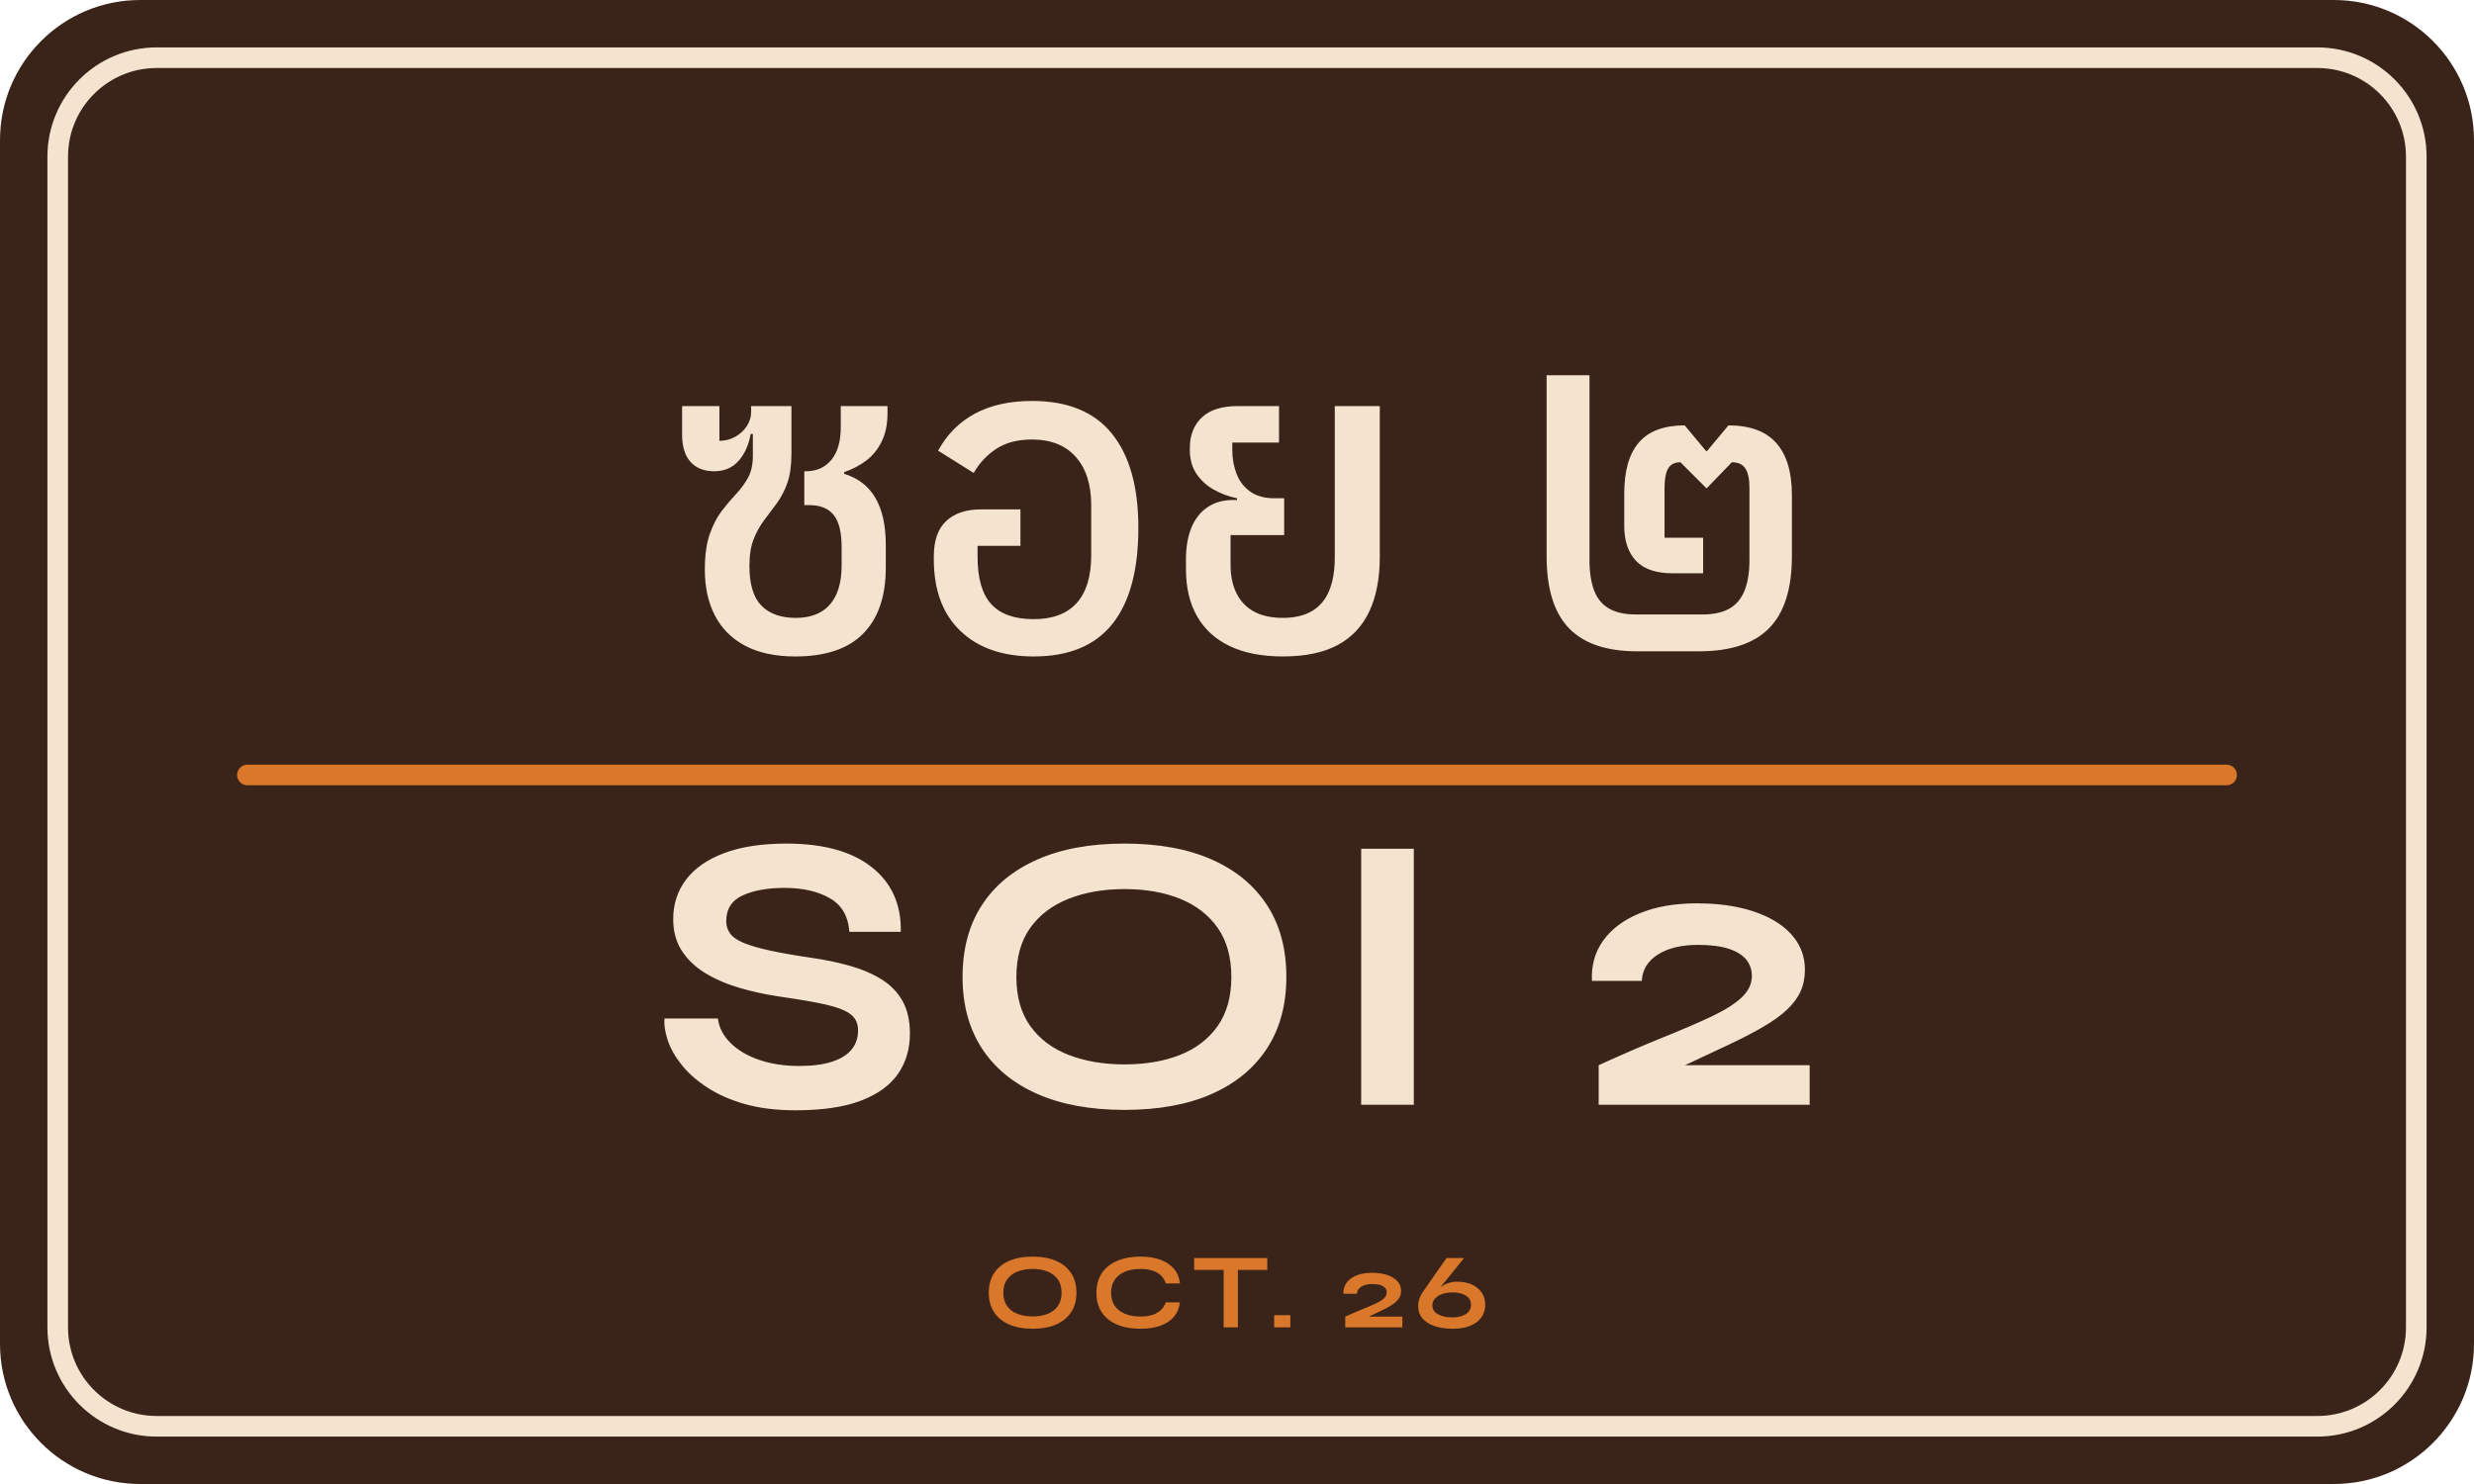
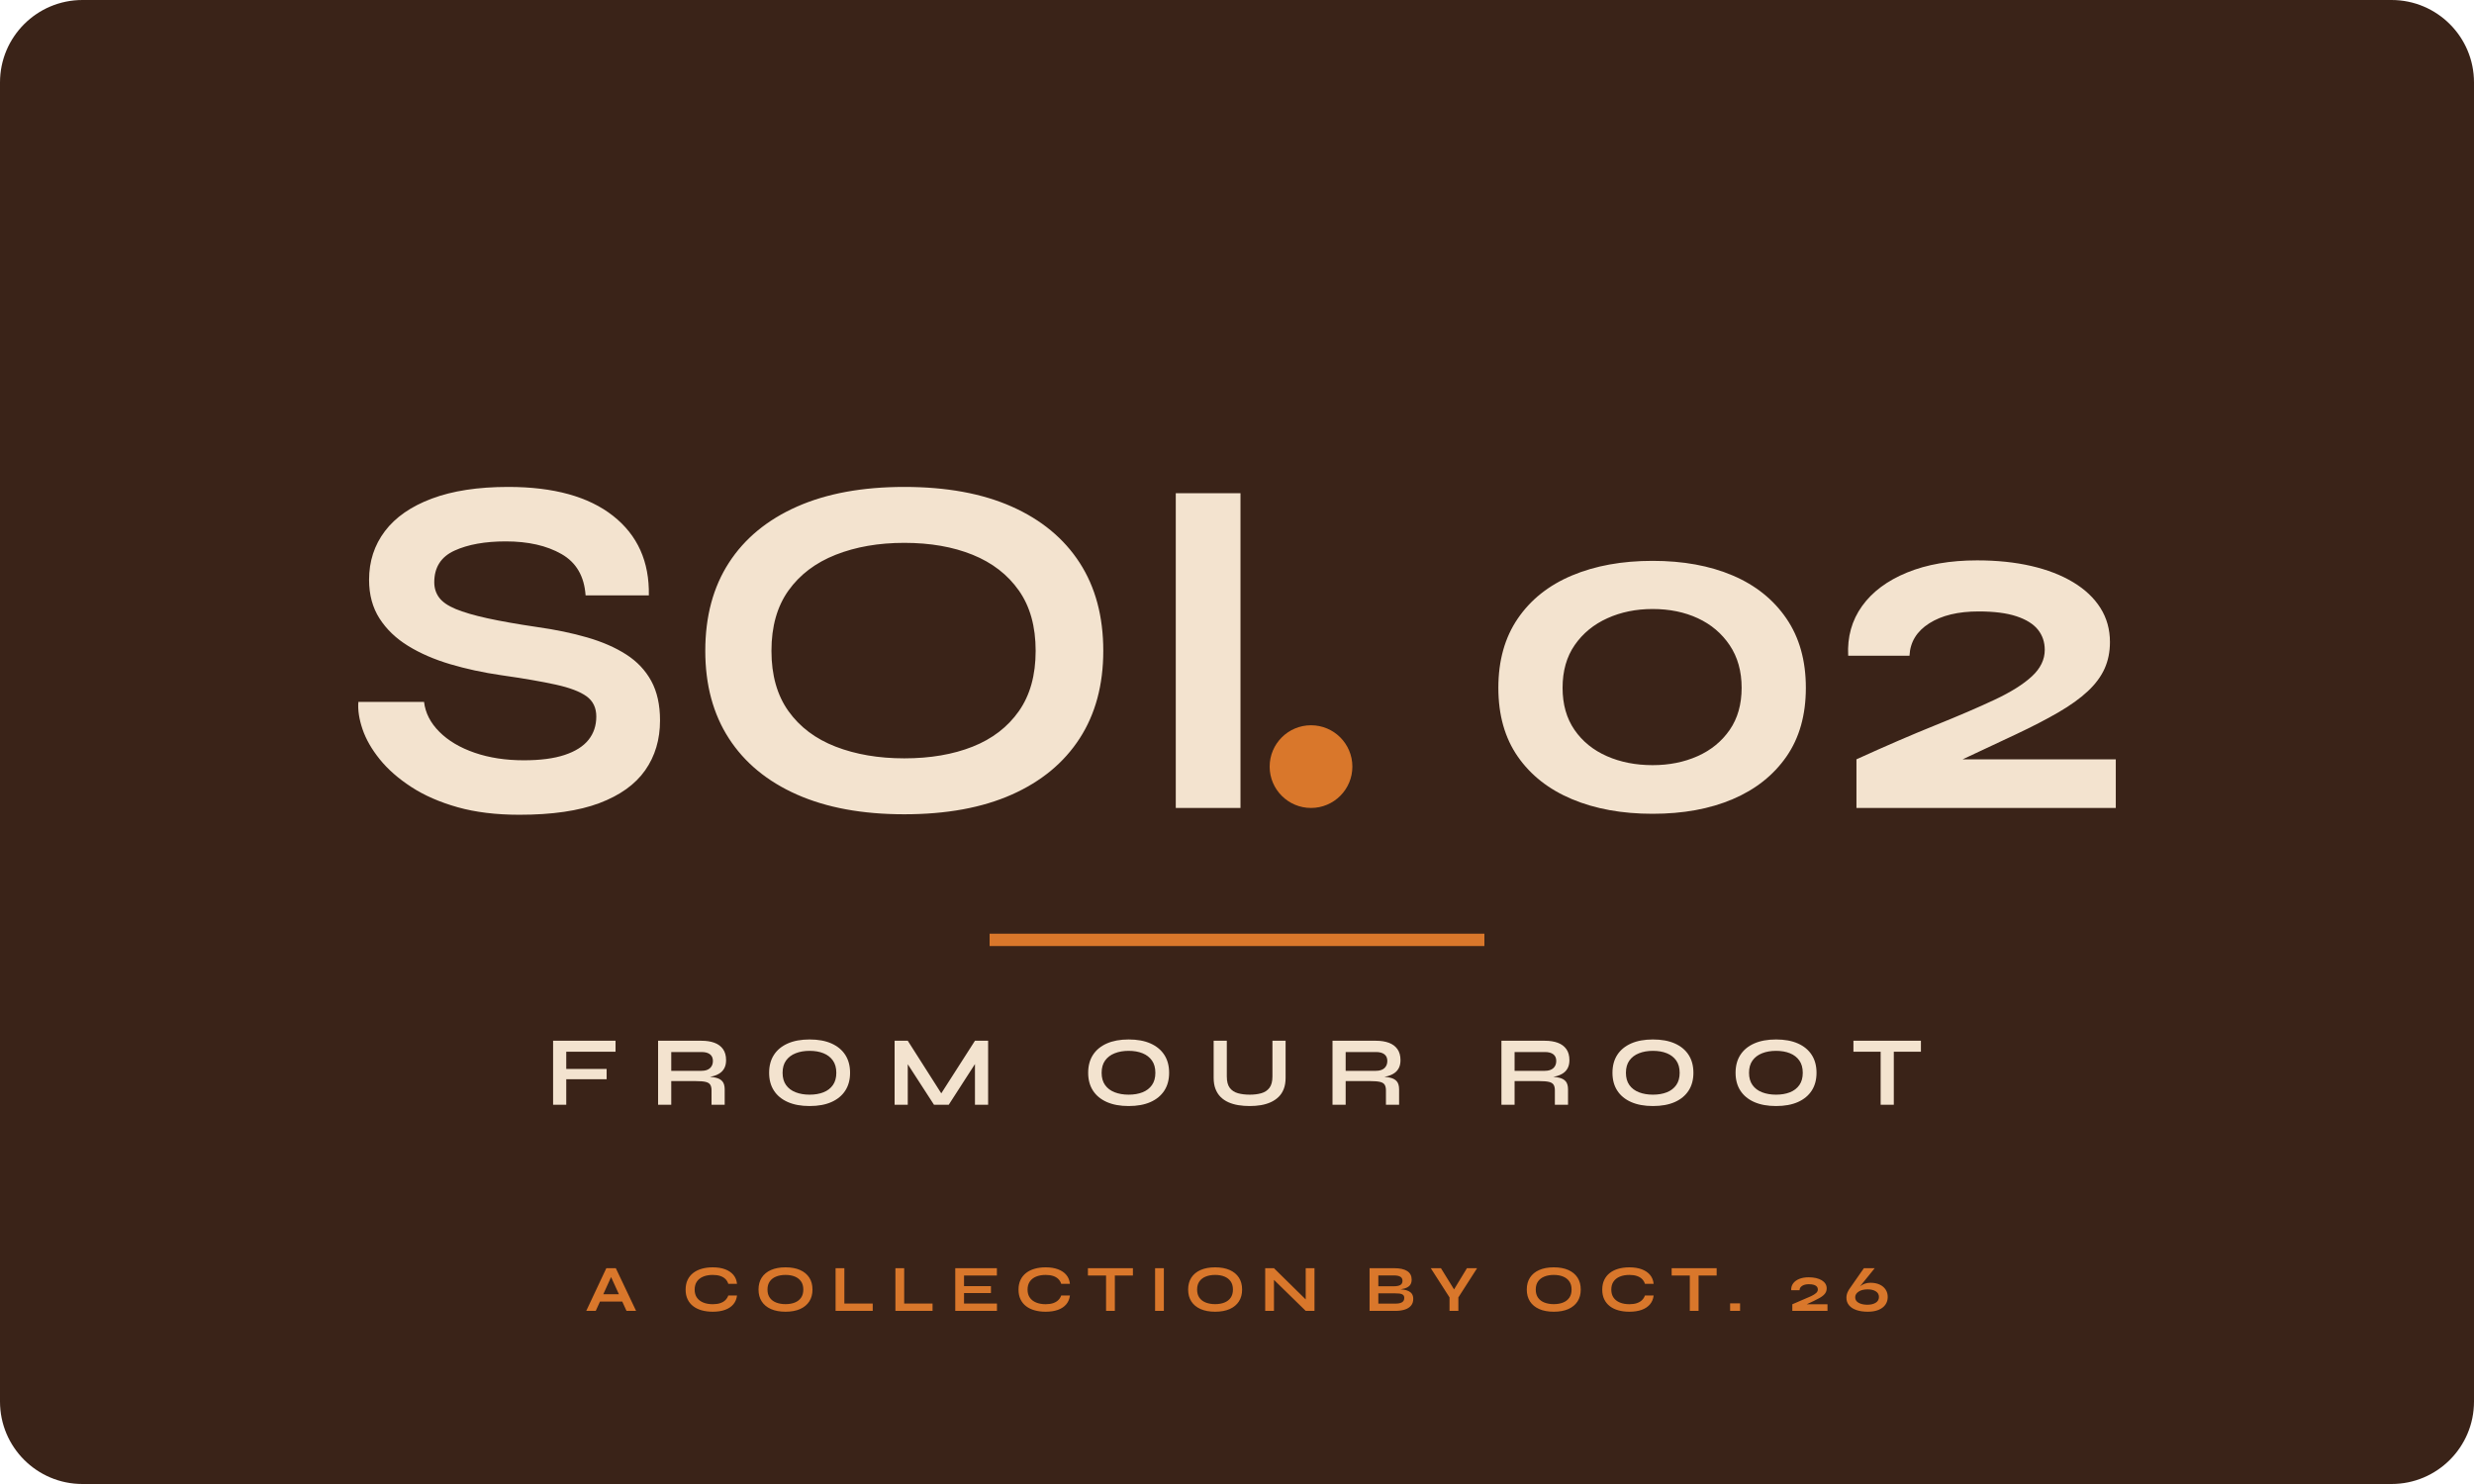
<svg xmlns="http://www.w3.org/2000/svg" viewBox="0 0 600 360" width="600" height="360">
-   <rect width="600" height="360" rx="34" fill="#3A2318" />
-   <rect x="14" y="14" width="572" height="332" rx="24" fill="none" stroke="#F3E3CF" stroke-width="5" />
-   <line x1="60" y1="188" x2="540" y2="188" stroke="#D9772B" stroke-width="5" stroke-linecap="round" />
-   <path transform="translate(162.20,158.00)" d="M30.68 1.248Q23.4 1.248 18.512 -1.352Q13.624 -3.952 11.18 -8.684Q8.736 -13.416 8.736 -19.76Q8.736 -25.064 9.932 -28.444Q11.128 -31.824 12.844 -34.06Q14.56 -36.296 16.276 -38.116Q17.992 -39.936 19.188 -42.068Q20.384 -44.2 20.384 -47.424V-52.728H19.864Q19.136 -48.672 16.9 -46.176Q14.664 -43.68 11.024 -43.68Q7.28 -43.68 5.252 -45.968Q3.224 -48.256 3.224 -52.52V-59.488H12.272V-51.064Q14.352 -51.064 16.12 -52.052Q17.888 -53.04 18.928 -54.652Q19.968 -56.264 19.968 -58.032V-59.488H29.744V-47.944Q29.744 -43.68 28.756 -40.872Q27.768 -38.064 26.208 -35.932Q24.648 -33.8 23.14 -31.824Q21.632 -29.848 20.592 -27.248Q19.552 -24.648 19.552 -20.696Q19.552 -14.04 22.464 -11.076Q25.376 -8.112 30.784 -8.112Q34.32 -8.112 36.816 -9.516Q39.312 -10.92 40.612 -13.78Q41.912 -16.64 41.912 -20.904V-25.272Q41.912 -30.68 39.988 -33.072Q38.064 -35.464 34.112 -35.464H32.864V-43.68H33.28Q37.128 -43.68 39.416 -46.436Q41.704 -49.192 41.704 -54.392V-59.488H53.04V-57.72Q53.04 -53.768 51.636 -50.908Q50.232 -48.048 47.892 -46.28Q45.552 -44.512 42.536 -43.472V-43.056Q47.632 -41.496 50.128 -37.18Q52.624 -32.864 52.624 -25.792V-20.28Q52.624 -9.88 47.164 -4.316Q41.704 1.248 30.68 1.248ZM88.504 1.248Q77.168 1.248 70.72 -4.94Q64.272 -11.128 64.272 -22.256V-23.088Q64.272 -28.808 67.288 -31.616Q70.304 -34.424 75.608 -34.424H85.28V-25.584H74.88V-22.984Q74.88 -15.08 78.208 -11.44Q81.536 -7.8 88.504 -7.8Q95.368 -7.8 98.904 -11.7Q102.44 -15.6 102.44 -23.296V-35.464Q102.44 -42.952 98.696 -47.164Q94.952 -51.376 88.088 -51.376Q82.888 -51.376 79.456 -49.14Q76.024 -46.904 73.944 -43.264L65.312 -48.672Q68.536 -54.6 74.256 -57.668Q79.976 -60.736 88.088 -60.736Q101.088 -60.736 107.484 -52.78Q113.88 -44.824 113.88 -29.952Q113.88 -14.56 107.588 -6.656Q101.296 1.248 88.504 1.248ZM148.928 1.248Q141.336 1.248 136.084 -1.248Q130.832 -3.744 128.128 -8.476Q125.424 -13.208 125.424 -19.864V-22.36Q125.424 -26.728 126.724 -29.952Q128.024 -33.176 130.624 -34.944Q133.224 -36.712 136.864 -36.712H137.8V-37.128Q134.784 -37.752 132.184 -39.208Q129.584 -40.664 127.972 -43.056Q126.36 -45.448 126.36 -48.88V-49.296Q126.36 -53.976 129.272 -56.732Q132.184 -59.488 137.904 -59.488H147.992V-50.648H136.656V-48.88Q136.656 -45.76 137.696 -43.056Q138.736 -40.352 141.024 -38.74Q143.312 -37.128 146.848 -37.128H149.24V-28.184H136.24V-21.008Q136.24 -16.952 137.696 -14.04Q139.152 -11.128 141.96 -9.62Q144.768 -8.112 148.928 -8.112Q153.192 -8.112 156.0 -9.776Q158.808 -11.44 160.16 -14.716Q161.512 -17.992 161.512 -22.776V-59.488H172.432V-22.984Q172.432 -15.08 169.884 -9.672Q167.336 -4.264 162.188 -1.508Q157.04 1.248 148.928 1.248ZM234.832 0.0Q223.704 0.0 218.296 -5.616Q212.888 -11.232 212.888 -23.088V-66.976H223.288V-22.152Q223.288 -17.68 224.432 -14.716Q225.576 -11.752 228.072 -10.348Q230.568 -8.944 234.416 -8.944H250.848Q254.696 -8.944 257.192 -10.348Q259.688 -11.752 260.884 -14.716Q262.08 -17.68 262.08 -22.152V-39.624Q262.08 -42.848 261.092 -44.356Q260.104 -45.864 257.816 -45.864L251.784 -39.624H251.576L245.336 -45.864Q243.256 -45.864 242.372 -44.356Q241.488 -42.848 241.488 -39.728V-27.56H250.848V-18.928H243.464Q237.432 -18.928 234.572 -21.944Q231.712 -24.96 231.712 -30.472V-38.272Q231.712 -46.592 235.3 -50.7Q238.888 -54.808 246.376 -54.808L251.576 -48.568H251.784L256.984 -54.808Q264.784 -54.808 268.58 -50.544Q272.376 -46.28 272.376 -37.856V-23.088Q272.376 -11.232 266.864 -5.616Q261.352 0.0 249.808 0.0Z" fill="#F3E3CF" />
-   <path transform="translate(157.89,268.00)" d="M3.264 -20.928H16.224Q16.608 -17.664 19.248 -15.024Q21.888 -12.384 26.208 -10.896Q30.528 -9.408 35.904 -9.408Q40.8 -9.408 43.968 -10.464Q47.136 -11.52 48.672 -13.44Q50.208 -15.36 50.208 -18.048Q50.208 -20.64 48.288 -22.032Q46.368 -23.424 42.24 -24.336Q38.112 -25.248 31.392 -26.208Q26.112 -26.976 21.408 -28.368Q16.704 -29.76 13.104 -31.968Q9.504 -34.176 7.44 -37.392Q5.376 -40.608 5.376 -45.024Q5.376 -50.496 8.496 -54.624Q11.616 -58.752 17.76 -61.056Q23.904 -63.36 32.832 -63.36Q46.272 -63.36 53.52 -57.648Q60.768 -51.936 60.576 -41.952H48.096Q47.712 -47.616 43.344 -50.112Q38.976 -52.608 32.352 -52.608Q26.208 -52.608 22.224 -50.784Q18.24 -48.96 18.24 -44.544Q18.24 -42.816 19.2 -41.52Q20.16 -40.224 22.464 -39.264Q24.768 -38.304 28.704 -37.44Q32.64 -36.576 38.496 -35.712Q43.968 -34.944 48.432 -33.648Q52.896 -32.352 56.112 -30.288Q59.328 -28.224 61.056 -25.056Q62.784 -21.888 62.784 -17.28Q62.784 -11.616 59.856 -7.44Q56.928 -3.264 50.832 -0.96Q44.736 1.344 35.04 1.344Q28.128 1.344 22.848 -0.144Q17.568 -1.632 13.728 -4.128Q9.888 -6.624 7.488 -9.6Q5.088 -12.576 4.08 -15.552Q3.072 -18.528 3.264 -20.928ZM114.816 1.248Q102.432 1.248 93.648 -2.64Q84.864 -6.528 80.208 -13.728Q75.552 -20.928 75.552 -31.008Q75.552 -41.184 80.208 -48.384Q84.864 -55.584 93.648 -59.472Q102.432 -63.36 114.816 -63.36Q127.296 -63.36 136.032 -59.472Q144.768 -55.584 149.424 -48.384Q154.08 -41.184 154.08 -31.008Q154.08 -20.928 149.424 -13.728Q144.768 -6.528 136.032 -2.64Q127.296 1.248 114.816 1.248ZM114.816 -9.792Q122.496 -9.792 128.304 -12.096Q134.112 -14.4 137.424 -19.104Q140.736 -23.808 140.736 -31.008Q140.736 -38.208 137.424 -42.912Q134.112 -47.616 128.304 -49.968Q122.496 -52.32 114.816 -52.32Q107.232 -52.32 101.28 -49.968Q95.328 -47.616 91.968 -42.912Q88.608 -38.208 88.608 -31.008Q88.608 -23.808 91.968 -19.104Q95.328 -14.4 101.28 -12.096Q107.232 -9.792 114.816 -9.792ZM172.224 -62.112H184.992V0.0H172.224ZM261.216 -14.496 245.664 -7.2 245.184 -9.6H280.992V0.0H229.824V-9.6Q238.464 -13.536 245.376 -16.32Q252.288 -19.104 257.088 -21.36Q261.888 -23.616 264.432 -25.968Q266.976 -28.32 266.976 -31.2Q266.976 -33.504 265.632 -35.184Q264.288 -36.864 261.408 -37.824Q258.528 -38.784 253.92 -38.784Q247.872 -38.784 244.176 -36.432Q240.48 -34.08 240.288 -30.048H228.192Q227.904 -35.616 230.928 -39.84Q233.952 -44.064 239.808 -46.464Q245.664 -48.864 253.632 -48.864Q259.488 -48.864 264.288 -47.76Q269.088 -46.656 272.592 -44.544Q276.096 -42.432 277.968 -39.456Q279.84 -36.48 279.84 -32.736Q279.84 -29.856 278.784 -27.504Q277.728 -25.152 275.472 -23.04Q273.216 -20.928 269.664 -18.864Q266.112 -16.8 261.216 -14.496Z" fill="#F3E3CF" />
-   <path transform="translate(238.42,322.00)" d="M12.012 0.338Q8.658 0.338 6.279 -0.715Q3.9 -1.768 2.639 -3.718Q1.378 -5.668 1.378 -8.398Q1.378 -11.154 2.639 -13.104Q3.9 -15.054 6.279 -16.107Q8.658 -17.16 12.012 -17.16Q15.392 -17.16 17.758 -16.107Q20.124 -15.054 21.385 -13.104Q22.646 -11.154 22.646 -8.398Q22.646 -5.668 21.385 -3.718Q20.124 -1.768 17.758 -0.715Q15.392 0.338 12.012 0.338ZM12.012 -2.652Q14.092 -2.652 15.665 -3.276Q17.238 -3.9 18.135 -5.174Q19.032 -6.448 19.032 -8.398Q19.032 -10.348 18.135 -11.622Q17.238 -12.896 15.665 -13.533Q14.092 -14.17 12.012 -14.17Q9.958 -14.17 8.346 -13.533Q6.734 -12.896 5.824 -11.622Q4.914 -10.348 4.914 -8.398Q4.914 -6.448 5.824 -5.174Q6.734 -3.9 8.346 -3.276Q9.958 -2.652 12.012 -2.652ZM47.736 -6.058Q47.502 -4.03 46.306 -2.6Q45.11 -1.17 43.056 -0.416Q41.002 0.338 38.168 0.338Q35.802 0.338 33.839 -0.208Q31.876 -0.754 30.459 -1.846Q29.042 -2.938 28.262 -4.563Q27.482 -6.188 27.482 -8.372Q27.482 -10.556 28.262 -12.194Q29.042 -13.832 30.459 -14.937Q31.876 -16.042 33.839 -16.601Q35.802 -17.16 38.168 -17.16Q41.002 -17.16 43.069 -16.38Q45.136 -15.6 46.332 -14.157Q47.528 -12.714 47.736 -10.66H44.304Q43.966 -11.752 43.173 -12.545Q42.38 -13.338 41.132 -13.754Q39.884 -14.17 38.168 -14.17Q36.036 -14.17 34.424 -13.507Q32.812 -12.844 31.928 -11.557Q31.044 -10.27 31.044 -8.372Q31.044 -6.5 31.928 -5.226Q32.812 -3.952 34.424 -3.289Q36.036 -2.626 38.168 -2.626Q39.884 -2.626 41.119 -3.042Q42.354 -3.458 43.147 -4.238Q43.94 -5.018 44.304 -6.058ZM51.194 -16.822H68.926V-13.936H51.194ZM58.344 -14.3H61.802V0.0H58.344ZM74.516 -2.964V0.0H70.59V-2.964ZM96.33 -3.926 92.118 -1.95 91.988 -2.6H101.686V0.0H87.828V-2.6Q90.168 -3.666 92.04 -4.42Q93.912 -5.174 95.212 -5.785Q96.512 -6.396 97.201 -7.033Q97.89 -7.67 97.89 -8.45Q97.89 -9.074 97.526 -9.529Q97.162 -9.984 96.382 -10.244Q95.602 -10.504 94.354 -10.504Q92.716 -10.504 91.715 -9.867Q90.714 -9.23 90.662 -8.138H87.386Q87.308 -9.646 88.127 -10.79Q88.946 -11.934 90.532 -12.584Q92.118 -13.234 94.276 -13.234Q95.862 -13.234 97.162 -12.935Q98.462 -12.636 99.411 -12.064Q100.36 -11.492 100.867 -10.686Q101.374 -9.88 101.374 -8.866Q101.374 -8.086 101.088 -7.449Q100.802 -6.812 100.191 -6.24Q99.58 -5.668 98.618 -5.109Q97.656 -4.55 96.33 -3.926ZM114.998 -11.076Q117.052 -11.076 118.586 -10.374Q120.12 -9.672 120.965 -8.385Q121.81 -7.098 121.784 -5.382Q121.758 -3.666 120.822 -2.379Q119.886 -1.092 118.144 -0.377Q116.402 0.338 113.958 0.338Q111.384 0.338 109.473 -0.312Q107.562 -0.962 106.522 -2.223Q105.482 -3.484 105.508 -5.252Q105.508 -5.876 105.703 -6.617Q105.898 -7.358 106.418 -8.216Q106.496 -8.372 106.873 -8.905Q107.25 -9.438 107.783 -10.218Q108.316 -10.998 108.94 -11.882Q109.564 -12.766 110.175 -13.65Q110.786 -14.534 111.293 -15.249Q111.8 -15.964 112.099 -16.393Q112.398 -16.822 112.398 -16.822H116.662L107.9 -6.006L106.886 -5.122Q107.9 -6.5 108.81 -7.605Q109.72 -8.71 110.643 -9.49Q111.566 -10.27 112.619 -10.673Q113.672 -11.076 114.998 -11.076ZM113.776 -2.418Q115.778 -2.418 117.039 -3.198Q118.3 -3.978 118.326 -5.434Q118.352 -6.89 117.117 -7.683Q115.882 -8.476 113.88 -8.476Q111.644 -8.476 110.318 -7.592Q108.992 -6.708 108.966 -5.408Q108.94 -3.952 110.305 -3.185Q111.67 -2.418 113.776 -2.418Z" fill="#D9772B" />
+   <rect width="600" height="360" rx="20" fill="#3A2318" />
+   <line x1="240.0" y1="228" x2="360.0" y2="228" stroke="#D9772B" stroke-width="3" />
+   <path transform="translate(82.90,196.00)" d="M4.012 -25.724H19.942Q20.414 -21.712 23.659 -18.467Q26.904 -15.222 32.214 -13.393Q37.524 -11.564 44.132 -11.564Q50.15 -11.564 54.044 -12.862Q57.938 -14.16 59.826 -16.52Q61.714 -18.88 61.714 -22.184Q61.714 -25.37 59.354 -27.081Q56.994 -28.792 51.92 -29.913Q46.846 -31.034 38.586 -32.214Q32.096 -33.158 26.314 -34.869Q20.532 -36.58 16.107 -39.294Q11.682 -42.008 9.145 -45.961Q6.608 -49.914 6.608 -55.342Q6.608 -62.068 10.443 -67.142Q14.278 -72.216 21.83 -75.048Q29.382 -77.88 40.356 -77.88Q56.876 -77.88 65.785 -70.859Q74.694 -63.838 74.458 -51.566H59.118Q58.646 -58.528 53.277 -61.596Q47.908 -64.664 39.766 -64.664Q32.214 -64.664 27.317 -62.422Q22.42 -60.18 22.42 -54.752Q22.42 -52.628 23.6 -51.035Q24.78 -49.442 27.612 -48.262Q30.444 -47.082 35.282 -46.02Q40.12 -44.958 47.318 -43.896Q54.044 -42.952 59.531 -41.359Q65.018 -39.766 68.971 -37.229Q72.924 -34.692 75.048 -30.798Q77.172 -26.904 77.172 -21.24Q77.172 -14.278 73.573 -9.145Q69.974 -4.012 62.481 -1.18Q54.988 1.652 43.07 1.652Q34.574 1.652 28.084 -0.177Q21.594 -2.006 16.874 -5.074Q12.154 -8.142 9.204 -11.8Q6.254 -15.458 5.015 -19.116Q3.776 -22.774 4.012 -25.724ZM136.408 1.534Q121.186 1.534 110.389 -3.245Q99.592 -8.024 93.869 -16.874Q88.146 -25.724 88.146 -38.114Q88.146 -50.622 93.869 -59.472Q99.592 -68.322 110.389 -73.101Q121.186 -77.88 136.408 -77.88Q151.748 -77.88 162.486 -73.101Q173.224 -68.322 178.947 -59.472Q184.67 -50.622 184.67 -38.114Q184.67 -25.724 178.947 -16.874Q173.224 -8.024 162.486 -3.245Q151.748 1.534 136.408 1.534ZM136.408 -12.036Q145.848 -12.036 152.987 -14.868Q160.126 -17.7 164.197 -23.482Q168.268 -29.264 168.268 -38.114Q168.268 -46.964 164.197 -52.746Q160.126 -58.528 152.987 -61.419Q145.848 -64.31 136.408 -64.31Q127.086 -64.31 119.77 -61.419Q112.454 -58.528 108.324 -52.746Q104.194 -46.964 104.194 -38.114Q104.194 -29.264 108.324 -23.482Q112.454 -17.7 119.77 -14.868Q127.086 -12.036 136.408 -12.036ZM202.252 -76.346H217.946V0.0H202.252Z" fill="#F3E3CF" />
+   <circle cx="317.95" cy="185.97" r="10.03" fill="#D9772B" />
+   <path transform="translate(357.13,196.00)" d="M43.66 1.416Q32.568 1.416 24.131 -2.124Q15.694 -5.664 10.974 -12.449Q6.254 -19.234 6.254 -29.146Q6.254 -39.058 10.974 -45.961Q15.694 -52.864 24.131 -56.404Q32.568 -59.944 43.66 -59.944Q54.752 -59.944 63.071 -56.404Q71.39 -52.864 76.11 -45.961Q80.83 -39.058 80.83 -29.146Q80.83 -19.234 76.11 -12.449Q71.39 -5.664 63.071 -2.124Q54.752 1.416 43.66 1.416ZM43.66 -10.384Q49.678 -10.384 54.575 -12.567Q59.472 -14.75 62.363 -18.939Q65.254 -23.128 65.254 -29.146Q65.254 -35.164 62.363 -39.471Q59.472 -43.778 54.634 -46.02Q49.796 -48.262 43.66 -48.262Q37.642 -48.262 32.686 -46.02Q27.73 -43.778 24.78 -39.53Q21.83 -35.282 21.83 -29.146Q21.83 -23.128 24.721 -18.939Q27.612 -14.75 32.568 -12.567Q37.524 -10.384 43.66 -10.384ZM131.688 -17.818 112.572 -8.85 111.982 -11.8H155.996V0.0H93.102V-11.8Q103.722 -16.638 112.218 -20.06Q120.714 -23.482 126.614 -26.255Q132.514 -29.028 135.641 -31.919Q138.768 -34.81 138.768 -38.35Q138.768 -41.182 137.116 -43.247Q135.464 -45.312 131.924 -46.492Q128.384 -47.672 122.72 -47.672Q115.286 -47.672 110.743 -44.781Q106.2 -41.89 105.964 -36.934H91.096Q90.742 -43.778 94.459 -48.97Q98.176 -54.162 105.374 -57.112Q112.572 -60.062 122.366 -60.062Q129.564 -60.062 135.464 -58.705Q141.364 -57.348 145.671 -54.752Q149.978 -52.156 152.279 -48.498Q154.58 -44.84 154.58 -40.238Q154.58 -36.698 153.282 -33.807Q151.984 -30.916 149.211 -28.32Q146.438 -25.724 142.072 -23.187Q137.706 -20.65 131.688 -17.818Z" fill="#F3E3CF" />
+   <path transform="translate(132.29,268.00)" d="M16.992 -15.528V-12.864H5.04V-8.688H14.832V-6.192H5.04V0.0H1.848V-15.528ZM27.312 0.0V-15.528H37.848Q39.648 -15.528 40.98 -15.036Q42.312 -14.544 43.056 -13.5Q43.8 -12.456 43.8 -10.824Q43.8 -9.72 43.416 -8.952Q43.032 -8.184 42.348 -7.704Q41.664 -7.224 40.776 -6.972Q39.888 -6.72 38.88 -6.648L38.544 -6.84Q40.224 -6.816 41.304 -6.564Q42.384 -6.312 42.924 -5.652Q43.464 -4.992 43.464 -3.696V0.0H40.272V-3.48Q40.272 -4.368 39.96 -4.86Q39.648 -5.352 38.844 -5.544Q38.04 -5.736 36.528 -5.736H30.504V0.0ZM30.504 -8.232H37.848Q39.192 -8.232 39.9 -8.88Q40.608 -9.528 40.608 -10.632Q40.608 -11.688 39.9 -12.24Q39.192 -12.792 37.848 -12.792H30.504ZM64.056 0.312Q60.96 0.312 58.764 -0.66Q56.568 -1.632 55.404 -3.432Q54.24 -5.232 54.24 -7.752Q54.24 -10.296 55.404 -12.096Q56.568 -13.896 58.764 -14.868Q60.96 -15.84 64.056 -15.84Q67.176 -15.84 69.36 -14.868Q71.544 -13.896 72.708 -12.096Q73.872 -10.296 73.872 -7.752Q73.872 -5.232 72.708 -3.432Q71.544 -1.632 69.36 -0.66Q67.176 0.312 64.056 0.312ZM64.056 -2.448Q65.976 -2.448 67.428 -3.024Q68.88 -3.6 69.708 -4.776Q70.536 -5.952 70.536 -7.752Q70.536 -9.552 69.708 -10.728Q68.88 -11.904 67.428 -12.492Q65.976 -13.08 64.056 -13.08Q62.16 -13.08 60.672 -12.492Q59.184 -11.904 58.344 -10.728Q57.504 -9.552 57.504 -7.752Q57.504 -5.952 58.344 -4.776Q59.184 -3.6 60.672 -3.024Q62.16 -2.448 64.056 -2.448ZM96.744 -1.584H95.232L104.16 -15.528H107.352V0.0H104.16V-11.28L104.928 -11.064L97.8 0.0H94.224L87.096 -11.016L87.864 -11.232V0.0H84.672V-15.528H87.864ZM141.432 0.312Q138.336 0.312 136.14 -0.66Q133.944 -1.632 132.78 -3.432Q131.616 -5.232 131.616 -7.752Q131.616 -10.296 132.78 -12.096Q133.944 -13.896 136.14 -14.868Q138.336 -15.84 141.432 -15.84Q144.552 -15.84 146.736 -14.868Q148.92 -13.896 150.084 -12.096Q151.248 -10.296 151.248 -7.752Q151.248 -5.232 150.084 -3.432Q148.92 -1.632 146.736 -0.66Q144.552 0.312 141.432 0.312ZM141.432 -2.448Q143.352 -2.448 144.804 -3.024Q146.256 -3.6 147.084 -4.776Q147.912 -5.952 147.912 -7.752Q147.912 -9.552 147.084 -10.728Q146.256 -11.904 144.804 -12.492Q143.352 -13.08 141.432 -13.08Q139.536 -13.08 138.048 -12.492Q136.56 -11.904 135.72 -10.728Q134.88 -9.552 134.88 -7.752Q134.88 -5.952 135.72 -4.776Q136.56 -3.6 138.048 -3.024Q139.536 -2.448 141.432 -2.448ZM176.304 -6.864V-15.528H179.496V-6.528Q179.496 -4.992 179.052 -3.84Q178.608 -2.688 177.792 -1.896Q176.976 -1.104 175.884 -0.612Q174.792 -0.12 173.508 0.096Q172.224 0.312 170.808 0.312Q169.344 0.312 168.024 0.096Q166.704 -0.12 165.612 -0.612Q164.52 -1.104 163.728 -1.896Q162.936 -2.688 162.492 -3.84Q162.048 -4.992 162.048 -6.528V-15.528H165.24V-6.864Q165.24 -5.04 165.96 -4.092Q166.68 -3.144 167.94 -2.796Q169.2 -2.448 170.808 -2.448Q172.368 -2.448 173.604 -2.796Q174.84 -3.144 175.572 -4.092Q176.304 -5.04 176.304 -6.864ZM190.872 0.0V-15.528H201.408Q203.208 -15.528 204.54 -15.036Q205.872 -14.544 206.616 -13.5Q207.36 -12.456 207.36 -10.824Q207.36 -9.72 206.976 -8.952Q206.592 -8.184 205.908 -7.704Q205.224 -7.224 204.336 -6.972Q203.448 -6.72 202.44 -6.648L202.104 -6.84Q203.784 -6.816 204.864 -6.564Q205.944 -6.312 206.484 -5.652Q207.024 -4.992 207.024 -3.696V0.0H203.832V-3.48Q203.832 -4.368 203.52 -4.86Q203.208 -5.352 202.404 -5.544Q201.6 -5.736 200.088 -5.736H194.064V0.0ZM194.064 -8.232H201.408Q202.752 -8.232 203.46 -8.88Q204.168 -9.528 204.168 -10.632Q204.168 -11.688 203.46 -12.24Q202.752 -12.792 201.408 -12.792H194.064ZM231.84 0.0V-15.528H242.376Q244.176 -15.528 245.508 -15.036Q246.84 -14.544 247.584 -13.5Q248.328 -12.456 248.328 -10.824Q248.328 -9.72 247.944 -8.952Q247.56 -8.184 246.876 -7.704Q246.192 -7.224 245.304 -6.972Q244.416 -6.72 243.408 -6.648L243.072 -6.84Q244.752 -6.816 245.832 -6.564Q246.912 -6.312 247.452 -5.652Q247.992 -4.992 247.992 -3.696V0.0H244.8V-3.48Q244.8 -4.368 244.488 -4.86Q244.176 -5.352 243.372 -5.544Q242.568 -5.736 241.056 -5.736H235.032V0.0ZM235.032 -8.232H242.376Q243.72 -8.232 244.428 -8.88Q245.136 -9.528 245.136 -10.632Q245.136 -11.688 244.428 -12.24Q243.72 -12.792 242.376 -12.792H235.032ZM268.584 0.312Q265.488 0.312 263.292 -0.66Q261.096 -1.632 259.932 -3.432Q258.768 -5.232 258.768 -7.752Q258.768 -10.296 259.932 -12.096Q261.096 -13.896 263.292 -14.868Q265.488 -15.84 268.584 -15.84Q271.704 -15.84 273.888 -14.868Q276.072 -13.896 277.236 -12.096Q278.4 -10.296 278.4 -7.752Q278.4 -5.232 277.236 -3.432Q276.072 -1.632 273.888 -0.66Q271.704 0.312 268.584 0.312ZM268.584 -2.448Q270.504 -2.448 271.956 -3.024Q273.408 -3.6 274.236 -4.776Q275.064 -5.952 275.064 -7.752Q275.064 -9.552 274.236 -10.728Q273.408 -11.904 271.956 -12.492Q270.504 -13.08 268.584 -13.08Q266.688 -13.08 265.2 -12.492Q263.712 -11.904 262.872 -10.728Q262.032 -9.552 262.032 -7.752Q262.032 -5.952 262.872 -4.776Q263.712 -3.6 265.2 -3.024Q266.688 -2.448 268.584 -2.448ZM298.44 0.312Q295.344 0.312 293.148 -0.66Q290.952 -1.632 289.788 -3.432Q288.624 -5.232 288.624 -7.752Q288.624 -10.296 289.788 -12.096Q290.952 -13.896 293.148 -14.868Q295.344 -15.84 298.44 -15.84Q301.56 -15.84 303.744 -14.868Q305.928 -13.896 307.092 -12.096Q308.256 -10.296 308.256 -7.752Q308.256 -5.232 307.092 -3.432Q305.928 -1.632 303.744 -0.66Q301.56 0.312 298.44 0.312ZM298.44 -2.448Q300.36 -2.448 301.812 -3.024Q303.264 -3.6 304.092 -4.776Q304.92 -5.952 304.92 -7.752Q304.92 -9.552 304.092 -10.728Q303.264 -11.904 301.812 -12.492Q300.36 -13.08 298.44 -13.08Q296.544 -13.08 295.056 -12.492Q293.568 -11.904 292.728 -10.728Q291.888 -9.552 291.888 -7.752Q291.888 -5.952 292.728 -4.776Q293.568 -3.6 295.056 -3.024Q296.544 -2.448 298.44 -2.448ZM317.208 -15.528H333.576V-12.864H317.208ZM323.808 -13.2H327.0V0.0H323.808Z" fill="#F3E3CF" />
+   <path transform="translate(141.91,318.00)" d="M2.848 -2.256V-4.032H9.696V-2.256ZM0.272 0.0 5.136 -10.352H7.44L12.352 0.0H10.032L5.776 -9.328H6.8L2.576 0.0ZM36.832 -3.728Q36.688 -2.48 35.952 -1.6Q35.216 -0.72 33.952 -0.256Q32.688 0.208 30.944 0.208Q29.488 0.208 28.28 -0.128Q27.072 -0.464 26.2 -1.136Q25.328 -1.808 24.848 -2.808Q24.368 -3.808 24.368 -5.152Q24.368 -6.496 24.848 -7.504Q25.328 -8.512 26.2 -9.192Q27.072 -9.872 28.28 -10.216Q29.488 -10.56 30.944 -10.56Q32.688 -10.56 33.96 -10.08Q35.232 -9.6 35.968 -8.712Q36.704 -7.824 36.832 -6.56H34.72Q34.512 -7.232 34.024 -7.72Q33.536 -8.208 32.768 -8.464Q32.0 -8.72 30.944 -8.72Q29.632 -8.72 28.64 -8.312Q27.648 -7.904 27.104 -7.112Q26.56 -6.32 26.56 -5.152Q26.56 -4.0 27.104 -3.216Q27.648 -2.432 28.64 -2.024Q29.632 -1.616 30.944 -1.616Q32.0 -1.616 32.76 -1.872Q33.52 -2.128 34.008 -2.608Q34.496 -3.088 34.72 -3.728ZM48.592 0.208Q46.528 0.208 45.064 -0.44Q43.6 -1.088 42.824 -2.288Q42.048 -3.488 42.048 -5.168Q42.048 -6.864 42.824 -8.064Q43.6 -9.264 45.064 -9.912Q46.528 -10.56 48.592 -10.56Q50.672 -10.56 52.128 -9.912Q53.584 -9.264 54.36 -8.064Q55.136 -6.864 55.136 -5.168Q55.136 -3.488 54.36 -2.288Q53.584 -1.088 52.128 -0.44Q50.672 0.208 48.592 0.208ZM48.592 -1.632Q49.872 -1.632 50.84 -2.016Q51.808 -2.4 52.36 -3.184Q52.912 -3.968 52.912 -5.168Q52.912 -6.368 52.36 -7.152Q51.808 -7.936 50.84 -8.328Q49.872 -8.72 48.592 -8.72Q47.328 -8.72 46.336 -8.328Q45.344 -7.936 44.784 -7.152Q44.224 -6.368 44.224 -5.168Q44.224 -3.968 44.784 -3.184Q45.344 -2.4 46.336 -2.016Q47.328 -1.632 48.592 -1.632ZM62.864 -10.352V-1.776H69.744V0.0H60.736V-10.352ZM77.376 -10.352V-1.776H84.256V0.0H75.248V-10.352ZM91.888 -4.32V-1.776H99.872V0.0H89.76V-10.352H99.856V-8.576H91.888V-6.0H98.416V-4.32ZM117.568 -3.728Q117.424 -2.48 116.688 -1.6Q115.952 -0.72 114.688 -0.256Q113.424 0.208 111.68 0.208Q110.224 0.208 109.016 -0.128Q107.808 -0.464 106.936 -1.136Q106.064 -1.808 105.584 -2.808Q105.104 -3.808 105.104 -5.152Q105.104 -6.496 105.584 -7.504Q106.064 -8.512 106.936 -9.192Q107.808 -9.872 109.016 -10.216Q110.224 -10.56 111.68 -10.56Q113.424 -10.56 114.696 -10.08Q115.968 -9.6 116.704 -8.712Q117.44 -7.824 117.568 -6.56H115.456Q115.248 -7.232 114.76 -7.72Q114.272 -8.208 113.504 -8.464Q112.736 -8.72 111.68 -8.72Q110.368 -8.72 109.376 -8.312Q108.384 -7.904 107.84 -7.112Q107.296 -6.32 107.296 -5.152Q107.296 -4.0 107.84 -3.216Q108.384 -2.432 109.376 -2.024Q110.368 -1.616 111.68 -1.616Q112.736 -1.616 113.496 -1.872Q114.256 -2.128 114.744 -2.608Q115.232 -3.088 115.456 -3.728ZM121.936 -10.352H132.848V-8.576H121.936ZM126.336 -8.8H128.464V0.0H126.336ZM138.224 -10.352H140.352V0.0H138.224ZM152.784 0.208Q150.72 0.208 149.256 -0.44Q147.792 -1.088 147.016 -2.288Q146.24 -3.488 146.24 -5.168Q146.24 -6.864 147.016 -8.064Q147.792 -9.264 149.256 -9.912Q150.72 -10.56 152.784 -10.56Q154.864 -10.56 156.32 -9.912Q157.776 -9.264 158.552 -8.064Q159.328 -6.864 159.328 -5.168Q159.328 -3.488 158.552 -2.288Q157.776 -1.088 156.32 -0.44Q154.864 0.208 152.784 0.208ZM152.784 -1.632Q154.064 -1.632 155.032 -2.016Q156.0 -2.4 156.552 -3.184Q157.104 -3.968 157.104 -5.168Q157.104 -6.368 156.552 -7.152Q156.0 -7.936 155.032 -8.328Q154.064 -8.72 152.784 -8.72Q151.52 -8.72 150.528 -8.328Q149.536 -7.936 148.976 -7.152Q148.416 -6.368 148.416 -5.168Q148.416 -3.968 148.976 -3.184Q149.536 -2.4 150.528 -2.016Q151.52 -1.632 152.784 -1.632ZM175.424 -2.112 174.752 -1.84V-10.352H176.88V0.0H174.752L166.384 -8.176L167.056 -8.448V0.0H164.928V-10.352H167.056ZM190.24 0.0V-10.352H196.208Q198.288 -10.352 199.368 -9.656Q200.448 -8.96 200.448 -7.584Q200.448 -6.704 200.016 -6.2Q199.584 -5.696 198.792 -5.456Q198.0 -5.216 196.928 -5.152L196.992 -5.264Q197.776 -5.248 198.472 -5.152Q199.168 -5.056 199.696 -4.8Q200.224 -4.544 200.528 -4.088Q200.832 -3.632 200.832 -2.896Q200.832 -1.936 200.32 -1.304Q199.808 -0.672 198.896 -0.352Q197.984 -0.032 196.784 0.0ZM192.368 -1.76H196.56Q197.568 -1.76 198.112 -2.088Q198.656 -2.416 198.656 -3.136Q198.656 -3.664 198.336 -3.904Q198.016 -4.144 197.488 -4.2Q196.96 -4.256 196.352 -4.256H192.368ZM192.368 -5.968H196.128Q197.136 -5.968 197.68 -6.264Q198.224 -6.56 198.224 -7.28Q198.224 -8.0 197.68 -8.296Q197.136 -8.592 196.24 -8.592H192.368ZM216.32 -10.352 211.776 -3.264V0.0H209.632V-3.264L205.088 -10.352H207.552L211.376 -4.16H210.096L213.856 -10.352ZM234.912 0.208Q232.848 0.208 231.384 -0.44Q229.92 -1.088 229.144 -2.288Q228.368 -3.488 228.368 -5.168Q228.368 -6.864 229.144 -8.064Q229.92 -9.264 231.384 -9.912Q232.848 -10.56 234.912 -10.56Q236.992 -10.56 238.448 -9.912Q239.904 -9.264 240.68 -8.064Q241.456 -6.864 241.456 -5.168Q241.456 -3.488 240.68 -2.288Q239.904 -1.088 238.448 -0.44Q236.992 0.208 234.912 0.208ZM234.912 -1.632Q236.192 -1.632 237.16 -2.016Q238.128 -2.4 238.68 -3.184Q239.232 -3.968 239.232 -5.168Q239.232 -6.368 238.68 -7.152Q238.128 -7.936 237.16 -8.328Q236.192 -8.72 234.912 -8.72Q233.648 -8.72 232.656 -8.328Q231.664 -7.936 231.104 -7.152Q230.544 -6.368 230.544 -5.168Q230.544 -3.968 231.104 -3.184Q231.664 -2.4 232.656 -2.016Q233.648 -1.632 234.912 -1.632ZM259.136 -3.728Q258.992 -2.48 258.256 -1.6Q257.52 -0.72 256.256 -0.256Q254.992 0.208 253.248 0.208Q251.792 0.208 250.584 -0.128Q249.376 -0.464 248.504 -1.136Q247.632 -1.808 247.152 -2.808Q246.672 -3.808 246.672 -5.152Q246.672 -6.496 247.152 -7.504Q247.632 -8.512 248.504 -9.192Q249.376 -9.872 250.584 -10.216Q251.792 -10.56 253.248 -10.56Q254.992 -10.56 256.264 -10.08Q257.536 -9.6 258.272 -8.712Q259.008 -7.824 259.136 -6.56H257.024Q256.816 -7.232 256.328 -7.72Q255.84 -8.208 255.072 -8.464Q254.304 -8.72 253.248 -8.72Q251.936 -8.72 250.944 -8.312Q249.952 -7.904 249.408 -7.112Q248.864 -6.32 248.864 -5.152Q248.864 -4.0 249.408 -3.216Q249.952 -2.432 250.944 -2.024Q251.936 -1.616 253.248 -1.616Q254.304 -1.616 255.064 -1.872Q255.824 -2.128 256.312 -2.608Q256.8 -3.088 257.024 -3.728ZM263.504 -10.352H274.416V-8.576H263.504ZM267.904 -8.8H270.032V0.0H267.904ZM280.096 -1.824V0.0H277.68V-1.824ZM298.0 -2.416 295.408 -1.2 295.328 -1.6H301.296V0.0H292.768V-1.6Q294.208 -2.256 295.36 -2.72Q296.512 -3.184 297.312 -3.56Q298.112 -3.936 298.536 -4.328Q298.96 -4.72 298.96 -5.2Q298.96 -5.584 298.736 -5.864Q298.512 -6.144 298.032 -6.304Q297.552 -6.464 296.784 -6.464Q295.776 -6.464 295.16 -6.072Q294.544 -5.68 294.512 -5.008H292.496Q292.448 -5.936 292.952 -6.64Q293.456 -7.344 294.432 -7.744Q295.408 -8.144 296.736 -8.144Q297.712 -8.144 298.512 -7.96Q299.312 -7.776 299.896 -7.424Q300.48 -7.072 300.792 -6.576Q301.104 -6.08 301.104 -5.456Q301.104 -4.976 300.928 -4.584Q300.752 -4.192 300.376 -3.84Q300.0 -3.488 299.408 -3.144Q298.816 -2.8 298.0 -2.416ZM311.728 -6.816Q312.992 -6.816 313.936 -6.384Q314.88 -5.952 315.4 -5.16Q315.92 -4.368 315.904 -3.312Q315.888 -2.256 315.312 -1.464Q314.736 -0.672 313.664 -0.232Q312.592 0.208 311.088 0.208Q309.504 0.208 308.328 -0.192Q307.152 -0.592 306.512 -1.368Q305.872 -2.144 305.888 -3.232Q305.888 -3.616 306.008 -4.072Q306.128 -4.528 306.448 -5.056Q306.496 -5.152 306.728 -5.48Q306.96 -5.808 307.288 -6.288Q307.616 -6.768 308.0 -7.312Q308.384 -7.856 308.76 -8.4Q309.136 -8.944 309.448 -9.384Q309.76 -9.824 309.944 -10.088Q310.128 -10.352 310.128 -10.352H312.752L307.36 -3.696L306.736 -3.152Q307.36 -4.0 307.92 -4.68Q308.48 -5.36 309.048 -5.84Q309.616 -6.32 310.264 -6.568Q310.912 -6.816 311.728 -6.816ZM310.976 -1.488Q312.208 -1.488 312.984 -1.968Q313.76 -2.448 313.776 -3.344Q313.792 -4.24 313.032 -4.728Q312.272 -5.216 311.04 -5.216Q309.664 -5.216 308.848 -4.672Q308.032 -4.128 308.016 -3.328Q308.0 -2.432 308.84 -1.96Q309.68 -1.488 310.976 -1.488Z" fill="#D9772B" />
</svg>
